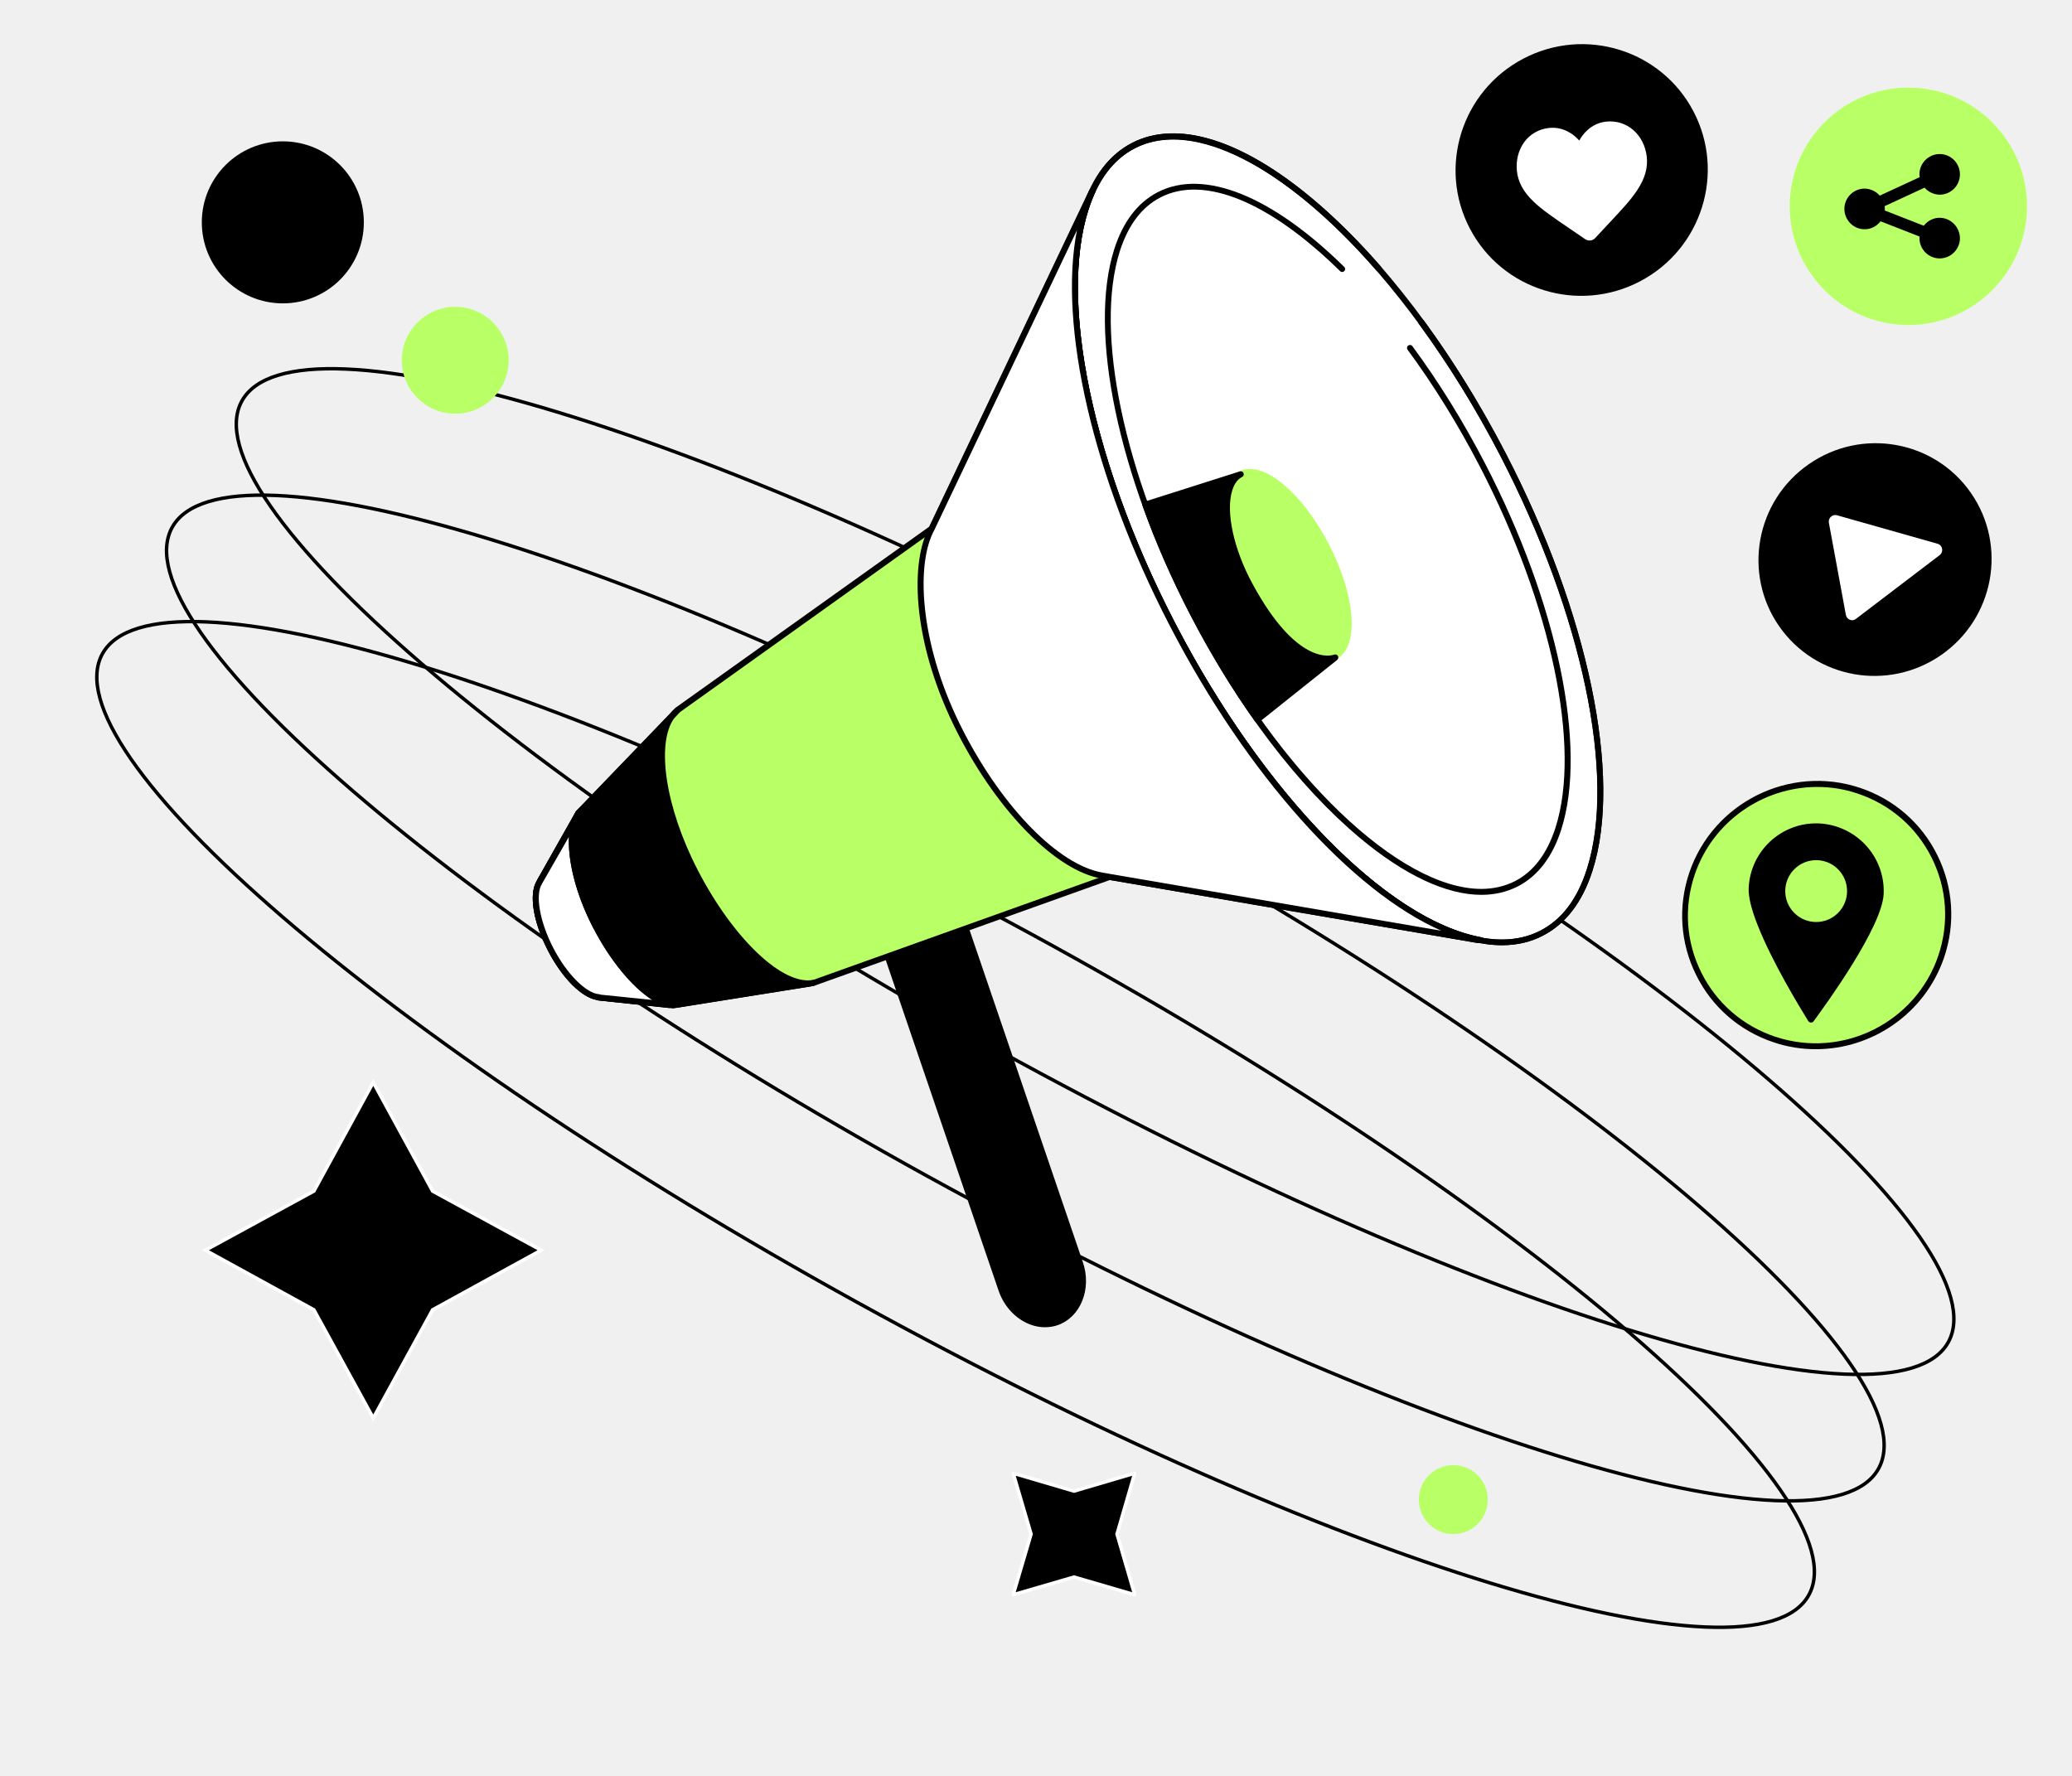
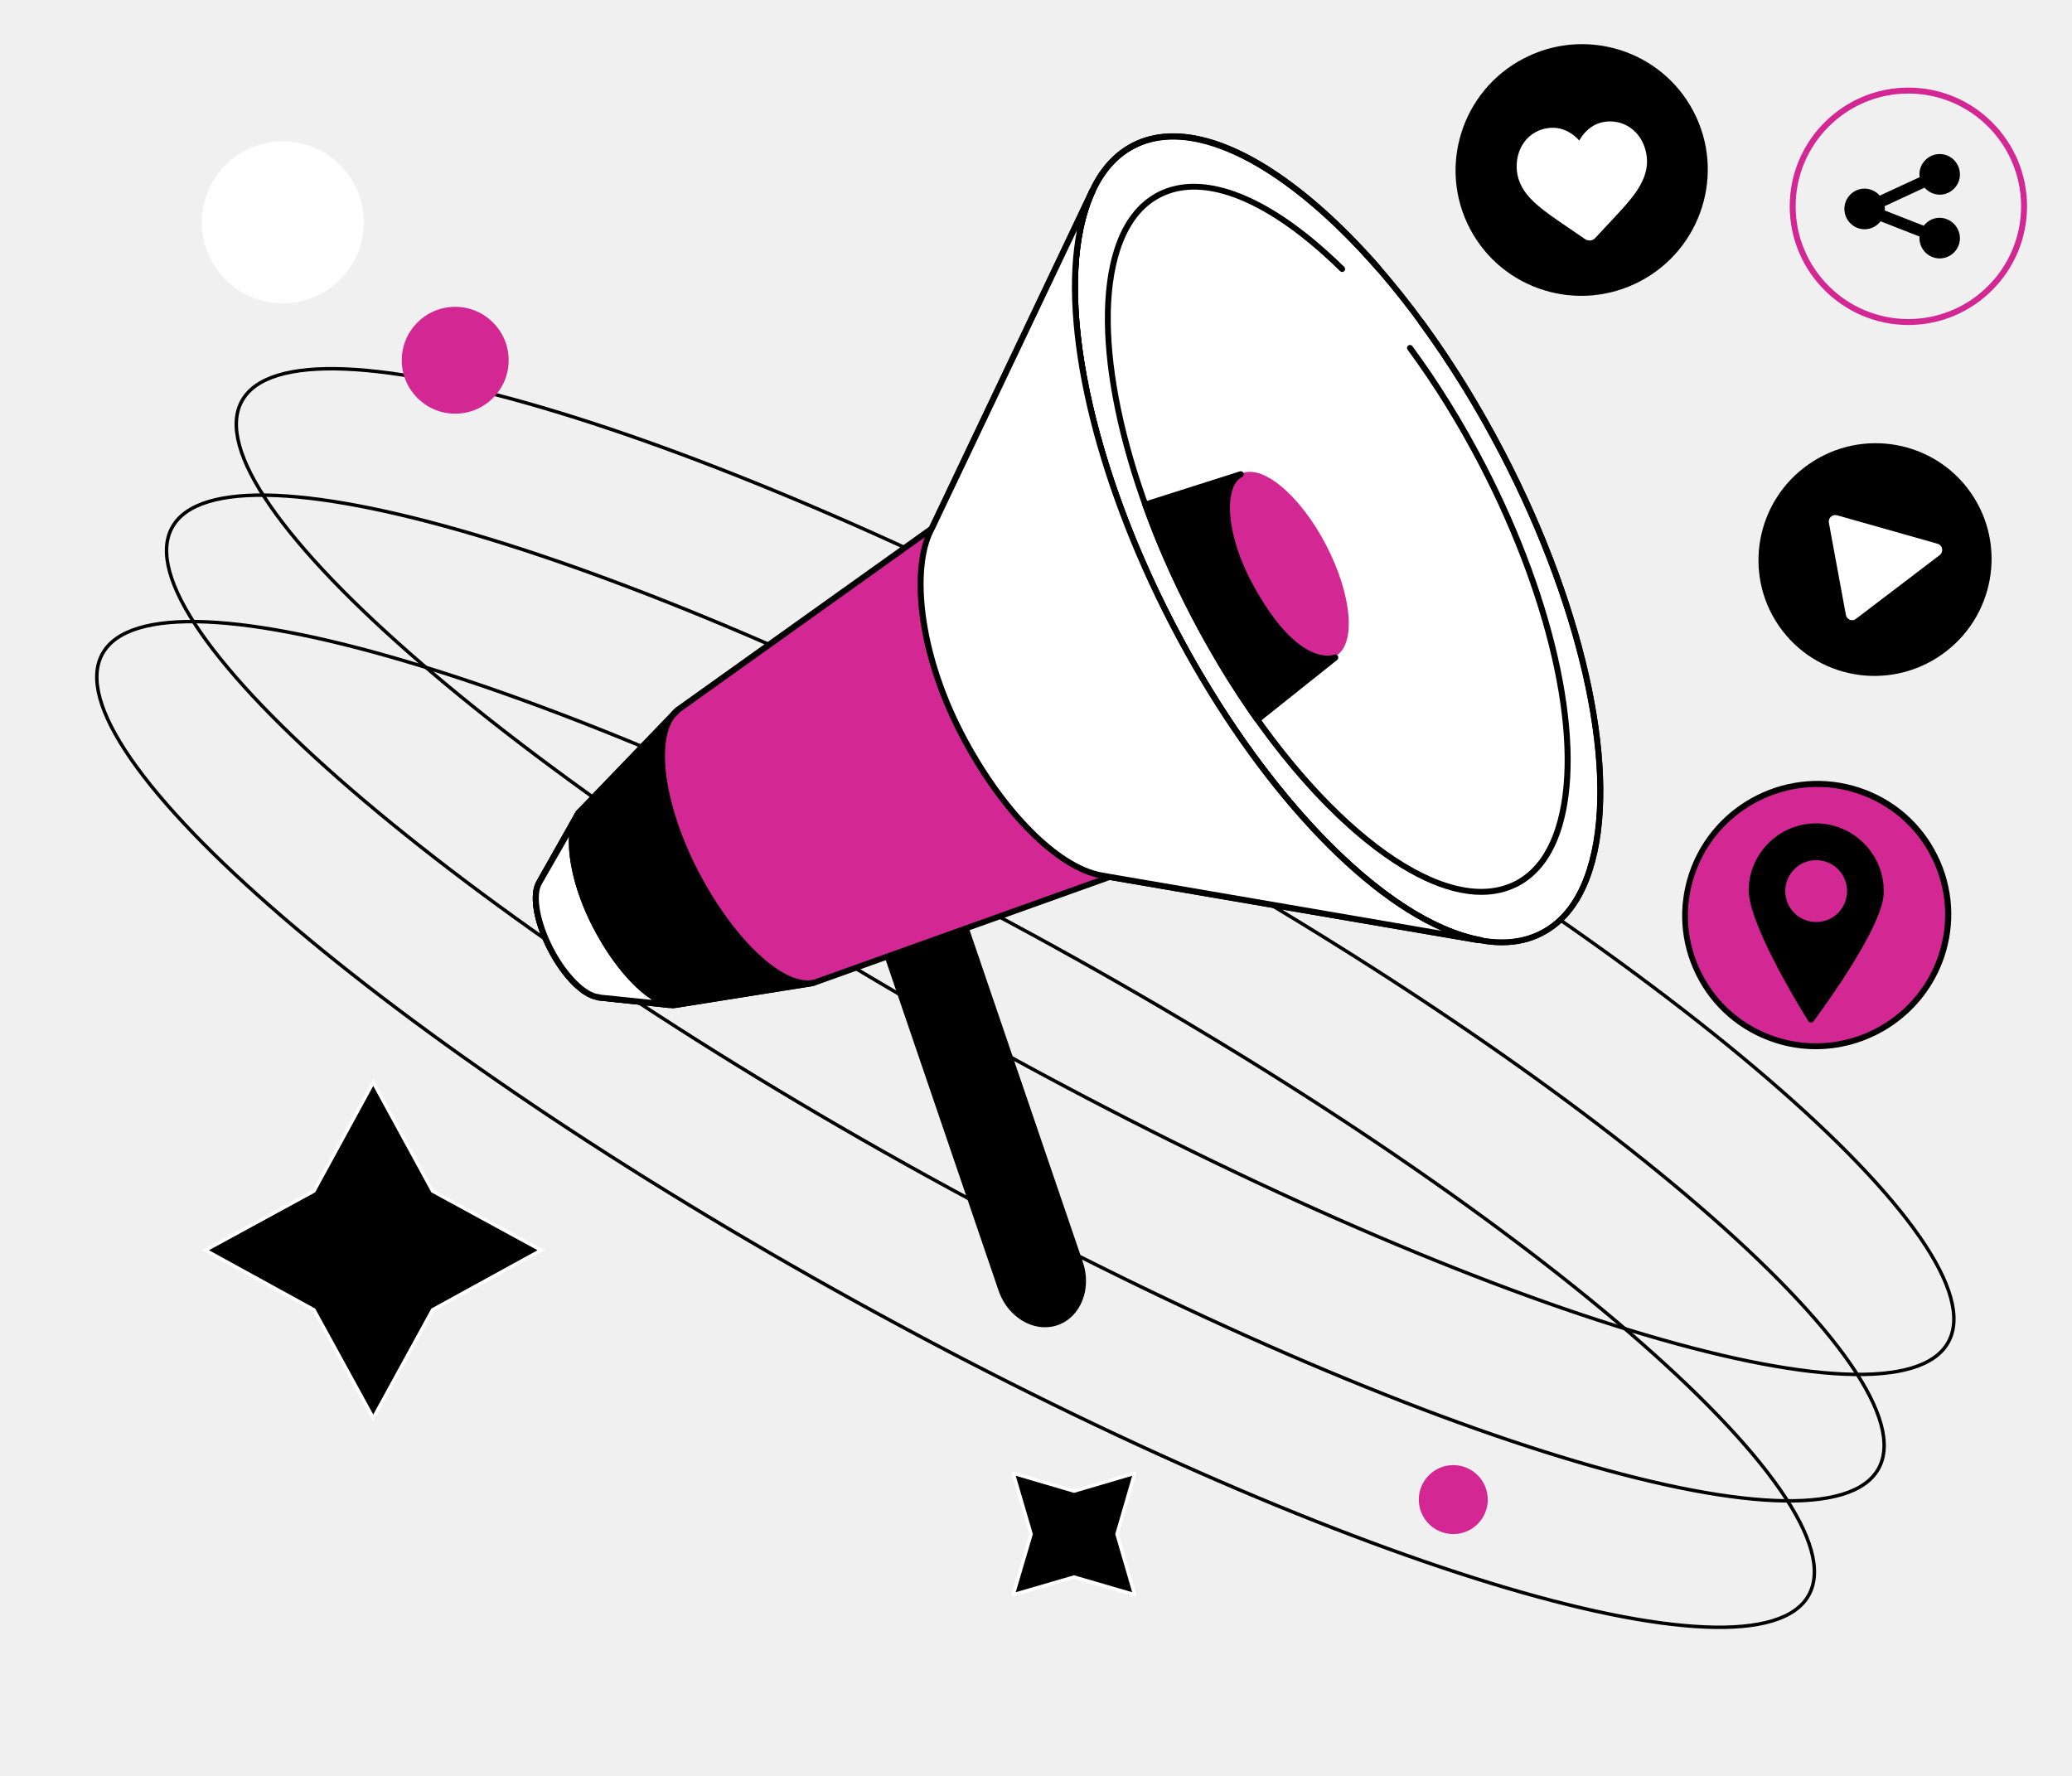
<svg xmlns="http://www.w3.org/2000/svg" width="601" height="515" viewBox="0 0 601 515" fill="none">
  <g clip-path="url(#clip0_332_1228)">
    <path d="M311.536 432.535L329.137 427.349L324.001 445L329.137 462.601L311.536 457.465L293.885 462.601L299.07 445L293.885 427.349L311.536 432.535Z" fill="black" stroke="white" stroke-miterlimit="10" />
  </g>
  <g clip-path="url(#clip1_332_1228)">
    <path d="M125.484 345.509L156.96 362.659L125.484 379.947L108.266 411.354L91.047 379.947L59.571 362.659L91.047 345.509L108.266 313.964L125.484 345.509Z" fill="black" stroke="white" stroke-miterlimit="10" />
  </g>
  <path d="M565.117 389.333C563.218 392.777 559.679 395.268 554.584 396.813C549.486 398.359 542.874 398.943 534.913 398.6C518.992 397.913 497.791 393.524 472.776 385.868C422.756 370.558 357.594 342.216 289.155 304.465C220.715 266.715 161.982 226.717 122.349 192.575C102.53 175.501 87.508 159.909 78.434 146.81C73.897 140.259 70.864 134.355 69.452 129.218C68.04 124.084 68.26 119.762 70.16 116.319C72.059 112.875 75.598 110.384 80.693 108.839C85.791 107.293 92.403 106.709 100.364 107.052C116.285 107.739 137.486 112.128 162.501 119.784C212.521 135.094 277.683 163.436 346.122 201.187C414.562 238.937 473.295 278.934 512.928 313.077C532.747 330.15 547.769 345.742 556.843 358.842C561.38 365.393 564.414 371.297 565.825 376.434C567.237 381.568 567.017 385.889 565.117 389.333Z" stroke="black" />
  <path d="M544.887 426.007C542.987 429.451 539.449 431.942 534.354 433.487C529.256 435.033 522.644 435.617 514.683 435.273C498.762 434.587 477.56 430.198 452.546 422.542C402.526 407.232 337.364 378.89 268.924 341.139C200.485 303.388 141.752 263.391 102.119 229.249C82.299 212.175 67.277 196.583 58.204 183.483C53.666 176.933 50.633 171.029 49.221 165.892C47.81 160.758 48.03 156.436 49.929 152.992C51.829 149.549 55.367 147.057 60.462 145.512C65.56 143.967 72.172 143.383 80.134 143.726C96.054 144.413 117.256 148.802 142.27 156.458C192.291 171.767 257.452 200.11 325.892 237.86C394.331 275.611 453.064 315.608 492.697 349.75C512.517 366.824 527.539 382.416 536.612 395.516C541.15 402.067 544.183 407.971 545.595 413.107C547.006 418.241 546.786 422.563 544.887 426.007Z" stroke="black" />
  <path d="M524.658 462.681C522.759 466.125 519.22 468.616 514.125 470.161C509.027 471.707 502.415 472.291 494.454 471.948C478.533 471.261 457.332 466.872 432.317 459.216C382.297 443.906 317.135 415.564 248.696 377.813C180.256 340.063 121.523 300.066 81.891 265.923C62.071 248.85 47.049 233.258 37.975 220.158C33.438 213.607 30.404 207.703 28.993 202.566C27.581 197.432 27.801 193.111 29.701 189.667C31.6 186.223 35.139 183.732 40.234 182.187C45.332 180.641 51.944 180.057 59.905 180.4C75.826 181.087 97.027 185.476 122.042 193.132C172.062 208.442 237.224 236.784 305.663 274.535C374.103 312.285 432.836 352.283 472.469 386.425C492.288 403.499 507.31 419.091 516.384 432.19C520.921 438.741 523.955 444.645 525.366 449.782C526.778 454.916 526.558 459.237 524.658 462.681Z" stroke="black" />
-   <circle cx="132.037" cy="104.5" r="15.5" fill="#B9FF66" />
-   <circle cx="421.537" cy="435" r="10" fill="#B9FF66" />
-   <circle cx="82.037" cy="64.5" r="23.5" fill="black" />
+   <circle cx="132.037" cy="104.5" r="15.5" fill="#D32893" />
+   <circle cx="421.537" cy="435" r="10" fill="#D32893" />
+   <circle cx="82.037" cy="64.5" r="23.5" fill="white" />
  <path d="M306.509 383.59C300.205 385.744 293.001 381.475 290.495 374.071L251.496 259.81L274.284 252.015L313.322 366.433C315.828 373.758 312.774 381.436 306.509 383.59Z" fill="black" />
  <path d="M303.102 385C301.262 385 299.383 384.569 297.581 383.668C293.94 381.866 291.042 378.498 289.633 374.345L250.634 260.084C250.478 259.653 250.713 259.144 251.182 258.987L273.971 251.192C274.206 251.113 274.441 251.113 274.636 251.231C274.832 251.348 274.989 251.505 275.067 251.74L314.105 366.159C316.728 373.914 313.439 382.101 306.744 384.412C305.608 384.804 304.355 385 303.102 385ZM252.592 260.358L291.317 373.797C292.57 377.518 295.154 380.574 298.364 382.14C300.949 383.394 303.729 383.629 306.235 382.767C312.03 380.769 314.849 373.562 312.5 366.707L273.736 253.111L252.592 260.358Z" fill="black" />
-   <path d="M270.251 153.382L196.521 205.988L167.821 235.798L156.544 255.736L156.505 255.892C154.273 259.339 155.565 267.291 159.755 275.399C163.866 283.39 169.661 288.953 173.733 289.266L173.616 289.344L195.268 291.695L235.794 285.231L321.818 254.443L428.751 272.775L429.495 272.814C402.635 267.8 366.377 231.88 340.025 181.076C313.713 130.31 305.334 80.132 316.885 55.376H316.845L270.838 152.128L270.251 153.382Z" fill="#B9FF66" />
+   <path d="M270.251 153.382L196.521 205.988L167.821 235.798L156.544 255.736L156.505 255.892C154.273 259.339 155.565 267.291 159.755 275.399C163.866 283.39 169.661 288.953 173.733 289.266L173.616 289.344L195.268 291.695L235.794 285.231L321.818 254.443L428.751 272.775L429.495 272.814C402.635 267.8 366.377 231.88 340.025 181.076C313.713 130.31 305.334 80.132 316.885 55.376H316.845L270.838 152.128L270.251 153.382Z" fill="#D32893" />
  <path d="M447.266 270.603C473.694 256.873 468.583 194.629 435.852 131.577C403.121 68.525 355.163 28.541 328.736 42.271C302.308 56.001 307.419 118.245 340.15 181.297C372.881 244.349 420.839 284.333 447.266 270.603Z" fill="white" />
  <path d="M435.643 274.185C424.131 274.185 410.27 267.761 395.352 255.266C375.031 238.266 355.101 212.06 339.243 181.428C315.241 135.05 305.334 87.496 314.027 60.273C316.924 51.185 321.78 44.839 328.397 41.431C341.553 34.694 360.073 40.413 380.591 57.57C400.912 74.57 420.842 100.775 436.7 131.407C460.742 177.786 470.648 225.339 461.916 252.563C459.019 261.651 454.163 267.996 447.546 271.404C443.983 273.284 439.989 274.185 435.643 274.185ZM340.378 40.413C336.345 40.413 332.586 41.236 329.219 42.998C322.993 46.171 318.451 52.203 315.711 60.86C307.136 87.692 317.003 134.737 340.809 180.723C373.23 243.279 420.764 283.312 446.802 269.955C453.028 266.782 457.57 260.75 460.311 252.093C468.886 225.261 459.019 178.216 435.212 132.23C406.981 77.782 367.356 40.413 340.378 40.413Z" fill="black" />
  <path d="M435.643 274.185C424.131 274.185 410.27 267.761 395.352 255.266C375.031 238.265 355.101 212.06 339.243 181.428C315.241 135.05 305.334 87.496 314.027 60.273C316.924 51.185 321.78 44.839 328.397 41.431C337.207 36.887 348.718 38.023 361.679 44.682C374.091 51.067 387.521 62.388 400.599 77.39C400.912 77.743 400.873 78.291 400.521 78.605C400.168 78.918 399.62 78.879 399.307 78.526C372.76 48.051 345.899 34.42 329.219 42.998C322.993 46.171 318.451 52.203 315.711 60.86C307.136 87.692 317.003 134.737 340.809 180.723C369.001 235.132 408.665 272.54 435.604 272.54C439.637 272.54 443.396 271.717 446.763 269.955C452.989 266.782 457.531 260.75 460.272 252.093C468.847 225.261 458.98 178.216 435.173 132.23C428.086 118.52 420.098 105.632 411.523 93.92C411.249 93.529 411.328 92.98 411.719 92.706C412.111 92.432 412.659 92.51 412.933 92.902C421.586 104.692 429.574 117.658 436.739 131.446C460.742 177.785 470.648 225.339 461.916 252.563C459.019 261.65 454.163 267.996 447.546 271.404C443.983 273.284 439.989 274.185 435.643 274.185Z" fill="black" />
-   <path d="M387.303 190.339C393.426 187.158 392.248 172.751 384.673 158.159C377.098 143.567 365.995 134.316 359.872 137.497C353.75 140.678 354.928 155.085 362.503 169.677C370.077 184.269 381.181 193.52 387.303 190.339Z" fill="#B9FF66" />
-   <path d="M384.624 191.848C377.889 191.848 368.492 183.152 361.718 170.03C356.08 159.14 353.77 147.937 355.845 141.474C356.589 139.202 357.803 137.596 359.486 136.734C366.143 133.326 377.537 142.61 385.446 157.847C391.085 168.737 393.395 179.94 391.32 186.403C390.576 188.675 389.362 190.281 387.678 191.143C386.738 191.613 385.72 191.848 384.624 191.848ZM362.54 137.714C361.718 137.714 360.935 137.87 360.269 138.223C358.977 138.889 358.038 140.142 357.45 141.983C355.532 148.016 357.764 158.748 363.206 169.246C370.411 183.152 381.257 192.514 386.856 189.615C388.148 188.949 389.088 187.696 389.675 185.855C391.594 179.783 389.323 169.09 383.919 158.592C377.576 146.41 368.492 137.714 362.54 137.714Z" fill="#B9FF66" />
+   <path d="M387.303 190.339C393.426 187.158 392.248 172.751 384.673 158.159C377.098 143.567 365.995 134.316 359.872 137.497C353.75 140.678 354.928 155.085 362.503 169.677C370.077 184.269 381.181 193.52 387.303 190.339Z" fill="#D32893" />
+   <path d="M384.624 191.848C377.889 191.848 368.492 183.152 361.718 170.03C356.08 159.14 353.77 147.937 355.845 141.474C356.589 139.202 357.803 137.596 359.486 136.734C366.143 133.326 377.537 142.61 385.446 157.847C391.085 168.737 393.395 179.94 391.32 186.403C390.576 188.675 389.362 190.281 387.678 191.143C386.738 191.613 385.72 191.848 384.624 191.848ZM362.54 137.714C361.718 137.714 360.935 137.87 360.269 138.223C358.977 138.889 358.038 140.142 357.45 141.983C355.532 148.016 357.764 158.748 363.206 169.246C370.411 183.152 381.257 192.514 386.856 189.615C388.148 188.949 389.088 187.696 389.675 185.855C391.594 179.783 389.323 169.09 383.919 158.592C377.576 146.41 368.492 137.714 362.54 137.714Z" fill="url(#grad1)" />
  <path d="M429.692 259.574C419.59 259.574 407.452 253.934 394.374 243.005C376.597 228.12 359.134 205.166 345.273 178.373C324.247 137.792 315.593 96.153 323.19 72.298C325.735 64.307 330.003 58.745 335.837 55.728C349.228 48.874 368.923 56.786 389.91 77.429C390.262 77.782 390.262 78.291 389.91 78.644C389.558 78.996 389.049 78.996 388.696 78.644C368.257 58.549 349.267 50.715 336.62 57.256C331.216 60.037 327.262 65.247 324.834 72.807C317.355 96.231 325.97 137.361 346.8 177.589C371.429 225.182 406.081 257.851 429.653 257.851C433.177 257.851 436.426 257.107 439.402 255.618C444.806 252.837 448.76 247.627 451.188 240.067C458.667 216.643 450.052 175.513 429.222 135.285C422.918 123.142 415.87 111.743 408.274 101.441C408 101.049 408.078 100.501 408.47 100.227C408.861 99.953 409.409 100.031 409.683 100.423C417.358 110.842 424.445 122.28 430.788 134.501C451.814 175.082 460.468 216.721 452.872 240.576C450.327 248.567 446.059 254.13 440.225 257.146C437.014 258.752 433.49 259.574 429.692 259.574Z" fill="black" />
  <path d="M195.308 292.517C195.269 292.517 195.23 292.517 195.23 292.517L173.577 290.167C173.46 290.167 173.342 290.128 173.225 290.05C168.761 289.344 163.123 283.704 159.011 275.791C154.626 267.448 153.334 259.3 155.722 255.462L155.762 255.344L167.038 235.367C167.077 235.289 167.117 235.249 167.156 235.21L195.857 205.401C195.896 205.362 195.935 205.323 195.974 205.284L269.508 152.794L316.024 54.984C316.141 54.789 316.298 54.632 316.533 54.554C316.768 54.475 317.003 54.475 317.199 54.593C317.629 54.789 317.825 55.298 317.629 55.729C305.844 80.994 315.163 131.211 340.77 180.645C366.417 230.157 402.165 266.821 429.692 271.874C430.122 271.953 430.436 272.344 430.396 272.814C430.357 273.245 429.966 273.559 429.535 273.598L428.791 273.559C428.752 273.559 428.713 273.559 428.674 273.559L321.936 255.266L236.108 285.976C236.069 285.976 235.991 286.015 235.951 286.015L195.426 292.478C195.387 292.517 195.348 292.517 195.308 292.517ZM174.204 288.522L195.308 290.794L235.638 284.331L321.623 253.581C321.78 253.542 321.897 253.503 322.054 253.542L418.141 269.994C392.181 258.595 361.836 224.947 339.321 181.468C316.964 138.301 306.979 94.469 312.461 66.775L271.035 153.735C270.956 153.852 270.878 153.97 270.761 154.048L197.11 206.655L168.526 236.307L157.249 256.284C157.249 256.323 157.21 256.363 157.21 256.363C155.174 259.535 156.545 267.37 160.499 275.008C164.376 282.49 169.975 288.13 173.812 288.404C173.969 288.404 174.086 288.444 174.204 288.522Z" fill="black" />
  <path d="M270.367 153.069L316.845 55.337H316.884C305.333 80.093 313.751 130.271 340.025 181.037C366.376 231.881 402.634 267.8 429.573 272.736L428.829 272.697L322.052 254.404L319.586 253.973C307.173 251.779 290.611 235.641 278.747 212.608C266.569 188.988 264.416 165.447 269.819 154.244L270.367 153.069Z" fill="white" />
  <path d="M429.573 273.598C429.534 273.598 429.573 273.598 429.573 273.598L428.79 273.558C428.751 273.558 428.711 273.558 428.672 273.558L321.896 255.266L319.429 254.835C306.312 252.524 289.671 235.719 277.964 213.039C264.69 187.265 264.025 164.311 269.036 153.891L269.624 152.716L316.101 55.024C316.218 54.828 316.375 54.671 316.61 54.593C316.845 54.514 317.08 54.514 317.276 54.632C317.706 54.828 317.902 55.337 317.706 55.768C305.921 81.033 315.24 131.25 340.847 180.684C366.494 230.196 402.243 266.86 429.769 271.913C430.199 271.992 430.513 272.383 430.473 272.853C430.356 273.245 430.004 273.598 429.573 273.598ZM312.381 66.775L271.151 153.46L270.563 154.635C265.591 164.977 267.04 188.087 279.491 212.217C290.963 234.466 307.134 250.918 319.742 253.111L322.209 253.542L418.1 269.994C392.14 258.595 361.795 224.947 339.281 181.467C316.923 138.301 306.939 94.469 312.381 66.775Z" fill="black" />
  <path d="M194.133 292.4C194.094 292.4 194.055 292.4 194.055 292.4L173.538 290.206C173.42 290.206 173.303 290.167 173.185 290.089C168.721 289.384 163.083 283.743 158.972 275.831C154.626 267.448 153.333 259.3 155.722 255.462L155.761 255.344L167.038 235.367C167.273 234.936 167.782 234.819 168.212 235.054C168.643 235.289 168.761 235.798 168.526 236.229L157.249 256.284C157.249 256.323 157.21 256.363 157.21 256.363C155.174 259.535 156.544 267.37 160.499 275.008C164.375 282.49 169.974 288.13 173.812 288.404C173.929 288.404 174.086 288.444 174.164 288.522L194.212 290.676C194.681 290.716 195.034 291.146 194.955 291.616C194.916 292.047 194.564 292.4 194.133 292.4Z" fill="black" />
  <path d="M195.503 291.538C188.847 291.068 179.528 281.628 172.754 268.584C165.589 254.756 163.905 240.459 168.29 235.367L156.583 255.736L156.505 255.892C154.273 259.339 155.565 267.291 159.755 275.399C163.866 283.39 169.661 288.953 173.733 289.266L173.616 289.344L195.503 291.538Z" fill="white" />
  <path d="M195.504 292.4C195.464 292.4 195.464 292.4 195.425 292.4C195.269 292.4 195.073 292.36 194.916 292.36L173.538 290.206C173.42 290.206 173.303 290.167 173.185 290.088C168.721 289.383 163.083 283.743 158.972 275.83C154.626 267.448 153.333 259.3 155.722 255.461L155.761 255.344L166.059 237.404C166.45 236.385 166.959 235.484 167.586 234.74C167.86 234.387 168.369 234.348 168.721 234.583C169.074 234.857 169.191 235.327 168.956 235.719L167.508 238.187C165.197 244.415 167.468 256.636 173.42 268.074C179.881 280.57 188.691 289.697 194.995 290.519L195.464 290.559C195.934 290.598 196.287 291.029 196.248 291.499C196.287 292.047 195.934 292.4 195.504 292.4ZM174.164 288.522L189.121 290.049C183.366 286.367 177.022 278.768 171.971 268.975C167.077 259.535 164.649 249.742 165.041 242.692L157.249 256.284C157.249 256.323 157.21 256.362 157.21 256.362C155.174 259.535 156.544 267.369 160.499 275.008C164.375 282.489 169.974 288.13 173.812 288.404C173.929 288.404 174.086 288.443 174.164 288.522Z" fill="black" />
  <path d="M234.345 285.388L236.068 285.035C226.749 286.994 212.026 272.892 201.65 252.876C191.039 232.429 189.042 212.021 196.56 205.988L195.581 206.968L168.368 235.249C163.905 240.263 165.549 254.639 172.754 268.544C179.684 281.941 189.512 291.499 196.208 291.459L234.345 285.388Z" fill="black" />
  <path d="M196.169 292.36C189.043 292.36 179.137 282.764 171.971 268.975C164.689 254.874 162.848 240.146 167.704 234.701L194.407 206.968C194.877 206.341 195.425 205.793 196.013 205.323C196.365 205.048 196.874 205.088 197.187 205.401C197.501 205.753 197.501 206.263 197.187 206.576L195.66 208.182C190.218 215.468 192.92 234.113 202.434 252.484C212.693 272.305 227.024 285.897 235.795 284.252L235.912 284.213C236.382 284.135 236.813 284.409 236.93 284.879C237.008 285.349 236.734 285.78 236.264 285.897C236.225 285.897 236.186 285.897 236.147 285.936L234.542 286.25H234.502L196.365 292.321C196.287 292.321 196.209 292.36 196.169 292.36ZM192.136 211.825L168.996 235.876C164.689 240.733 166.646 254.913 173.538 268.192C180.272 281.197 189.787 290.598 196.169 290.637L229.843 285.27C220.759 282.058 209.561 269.955 200.907 253.307C192.685 237.443 189.513 221.304 192.136 211.825Z" fill="black" />
  <path d="M359.878 137.479C353.731 140.612 354.631 155.145 362.462 169.638C375.579 193.885 386.034 191.025 387.248 190.594C387.287 190.594 387.287 190.634 387.248 190.634L364.733 208.77C358.116 199.486 351.812 189.145 346.017 177.981C340.496 167.288 335.837 156.633 332.156 146.292L359.878 137.479Z" fill="black" />
  <path d="M364.733 209.631C364.694 209.631 364.655 209.631 364.616 209.631C364.381 209.592 364.185 209.475 364.028 209.279C357.255 199.76 350.951 189.341 345.273 178.412C339.83 167.914 335.132 157.221 331.373 146.645C331.295 146.41 331.295 146.174 331.412 145.979C331.53 145.783 331.686 145.626 331.921 145.548L359.643 136.734C360.074 136.617 360.544 136.813 360.7 137.243C360.857 137.674 360.7 138.144 360.309 138.34C358.977 139.006 357.998 140.338 357.411 142.297C355.493 148.446 357.842 159.336 363.284 169.325C376.088 192.984 385.955 190.281 387.013 189.889C387.404 189.733 387.874 189.928 388.07 190.281C388.266 190.634 388.187 191.143 387.874 191.417L365.281 209.436C365.125 209.553 364.929 209.631 364.733 209.631ZM333.292 146.84C337.011 157.064 341.553 167.405 346.8 177.59C352.282 188.166 358.39 198.233 364.929 207.516L384.467 191.77C380.004 191.574 371.585 188.244 361.718 170.03C356.002 159.493 353.652 148.368 355.727 141.67C356.002 140.808 356.315 140.064 356.706 139.359L333.292 146.84Z" fill="black" />
  <path d="M475.723 81.597C493.623 72.194 500.547 50.116 491.187 32.285C481.827 14.454 459.729 7.623 441.829 17.027C423.929 26.43 417.006 48.508 426.365 66.339C435.725 84.17 457.823 91.001 475.723 81.597Z" fill="black" />
  <path d="M442.104 41.235C443.827 38.885 446.372 37.436 449.27 37.122C451.462 36.887 453.498 37.357 455.417 38.532C456.396 39.12 457.257 39.864 458.08 40.765C458.667 39.708 459.372 38.767 460.194 37.984C461.799 36.417 463.718 35.516 465.872 35.281C468.769 34.968 471.588 35.83 473.781 37.749C475.934 39.629 477.305 42.371 477.657 45.466C478.01 48.639 477.148 51.694 474.956 55.063C472.998 58.079 470.022 61.212 466.576 64.894C465.402 66.148 464.07 67.558 462.7 69.047C462.348 69.438 461.839 69.713 461.29 69.752C460.742 69.83 460.233 69.673 459.763 69.36C458.08 68.185 456.474 67.088 455.065 66.148C450.914 63.328 447.312 60.899 444.728 58.392C441.83 55.611 440.342 52.791 439.99 49.618C439.677 46.523 440.421 43.546 442.104 41.235Z" fill="white" />
-   <path d="M577.272 83.593C590.377 70.483 590.377 49.228 577.272 36.118C564.168 23.009 542.922 23.009 529.817 36.118C516.713 49.228 516.713 70.483 529.817 83.593C542.922 96.702 564.168 96.702 577.272 83.593Z" fill="#B9FF66" />
-   <path d="M553.539 94.273C534.587 94.273 519.121 78.84 519.121 59.842C519.121 40.883 534.548 25.411 553.539 25.411C572.529 25.411 587.956 40.844 587.956 59.842C587.956 78.801 572.529 94.273 553.539 94.273ZM553.539 27.134C535.527 27.134 520.844 41.784 520.844 59.842C520.844 77.861 535.488 92.55 553.539 92.55C571.55 92.55 586.233 77.9 586.233 59.842C586.233 41.823 571.589 27.134 553.539 27.134Z" fill="#B9FF66" />
+   <path d="M577.272 83.593C590.377 70.483 590.377 49.228 577.272 36.118C564.168 23.009 542.922 23.009 529.817 36.118C516.713 49.228 516.713 70.483 529.817 83.593C542.922 96.702 564.168 96.702 577.272 83.593Z" fill="url(#grad1)" />
+   <path d="M553.539 94.273C534.587 94.273 519.121 78.84 519.121 59.842C519.121 40.883 534.548 25.411 553.539 25.411C572.529 25.411 587.956 40.844 587.956 59.842C587.956 78.801 572.529 94.273 553.539 94.273ZM553.539 27.134C535.527 27.134 520.844 41.784 520.844 59.842C520.844 77.861 535.488 92.55 553.539 92.55C571.55 92.55 586.233 77.9 586.233 59.842C586.233 41.823 571.589 27.134 553.539 27.134Z" fill="#D32893" />
  <path d="M562.622 63.171C560.743 63.171 559.098 64.072 558.002 65.482L546.686 61.056C546.686 60.899 546.725 60.782 546.725 60.625C546.725 60.351 546.686 60.077 546.647 59.803L558.237 54.436C559.294 55.651 560.86 56.434 562.622 56.473C565.833 56.473 568.495 53.849 568.495 50.597C568.495 47.346 565.872 44.683 562.622 44.683C559.411 44.683 556.749 47.307 556.749 50.558C556.749 50.833 556.788 51.107 556.827 51.381L545.237 56.747C544.18 55.533 542.614 54.75 540.852 54.71C537.641 54.71 534.979 57.335 534.979 60.586C534.979 63.837 537.602 66.501 540.852 66.501C542.731 66.501 544.376 65.6 545.472 64.19L556.788 68.616C556.788 68.773 556.749 68.89 556.749 69.047C556.749 72.298 559.372 74.962 562.622 74.962C565.833 74.962 568.495 72.337 568.495 69.086C568.456 65.835 565.833 63.211 562.622 63.171Z" fill="black" />
  <path d="M563.067 189.993C578.433 179.322 582.294 158.283 571.69 142.999C561.085 127.715 540.032 123.975 524.665 134.645C509.299 145.315 505.438 166.355 516.042 181.639C526.647 196.923 547.7 200.663 563.067 189.993Z" fill="black" />
  <path d="M535.411 178.373L530.478 151.619C530.243 150.248 531.496 149.112 532.827 149.465L561.998 157.73C563.486 158.161 563.838 160.08 562.624 161.02L538.348 179.509C537.291 180.371 535.685 179.783 535.411 178.373Z" fill="white" />
-   <path d="M543.535 299.582C562.512 290.34 570.452 267.553 561.271 248.686C552.09 229.819 529.264 222.016 510.287 231.258C491.311 240.499 483.371 263.286 492.552 282.153C501.733 301.02 524.559 308.823 543.535 299.582Z" fill="#B9FF66" />
+   <path d="M543.535 299.582C562.512 290.34 570.452 267.553 561.271 248.686C552.09 229.819 529.264 222.016 510.287 231.258C491.311 240.499 483.371 263.286 492.552 282.153C501.733 301.02 524.559 308.823 543.535 299.582Z" fill="#D32893" />
  <path d="M526.718 304.347C522.646 304.347 518.495 303.72 514.462 302.349C504.595 299.059 496.607 292.165 491.987 282.842C487.367 273.559 486.662 263.022 489.99 253.151C496.881 232.821 519.043 221.735 539.443 228.512C549.31 231.802 557.298 238.696 561.918 248.019C566.539 257.303 567.243 267.84 563.915 277.711C558.355 294.006 543.045 304.347 526.718 304.347ZM527.109 228.277C511.486 228.277 496.842 238.148 491.556 253.738C488.385 263.178 489.05 273.245 493.475 282.098C497.899 290.99 505.535 297.61 514.971 300.743C534.47 307.206 555.653 296.63 562.232 277.202C565.403 267.761 564.737 257.694 560.313 248.842C555.888 239.95 548.253 233.33 538.817 230.196C534.94 228.865 530.986 228.277 527.109 228.277Z" fill="black" />
  <path d="M546.375 259.261C545.983 268.78 529.891 291.029 526.053 296.239C525.662 296.787 524.84 296.748 524.487 296.16C522.06 292.243 514.033 279.082 509.843 268.427C508.16 264.197 507.102 260.358 507.22 257.655C507.651 246.844 516.774 238.422 527.581 238.853C538.387 239.362 546.806 248.45 546.375 259.261Z" fill="black" />
-   <path d="M533.13 264.827C536.632 261.324 536.632 255.644 533.13 252.141C529.628 248.638 523.951 248.638 520.45 252.141C516.948 255.644 516.948 261.324 520.45 264.827C523.951 268.33 529.628 268.33 533.13 264.827Z" fill="#B9FF66" />
+   <path d="M533.13 264.827C536.632 261.324 536.632 255.644 533.13 252.141C529.628 248.638 523.951 248.638 520.45 252.141C516.948 255.644 516.948 261.324 520.45 264.827C523.951 268.33 529.628 268.33 533.13 264.827Z" fill="#D32893" />
  <defs>
    <clipPath id="clip0_332_1228">
      <rect width="36" height="36" fill="white" transform="translate(293.537 427)" />
    </clipPath>
    <clipPath id="clip1_332_1228">
      <rect width="70.326" height="70.326" fill="white" transform="translate(108.266 313) rotate(45)" />
    </clipPath>
  </defs>
</svg>
